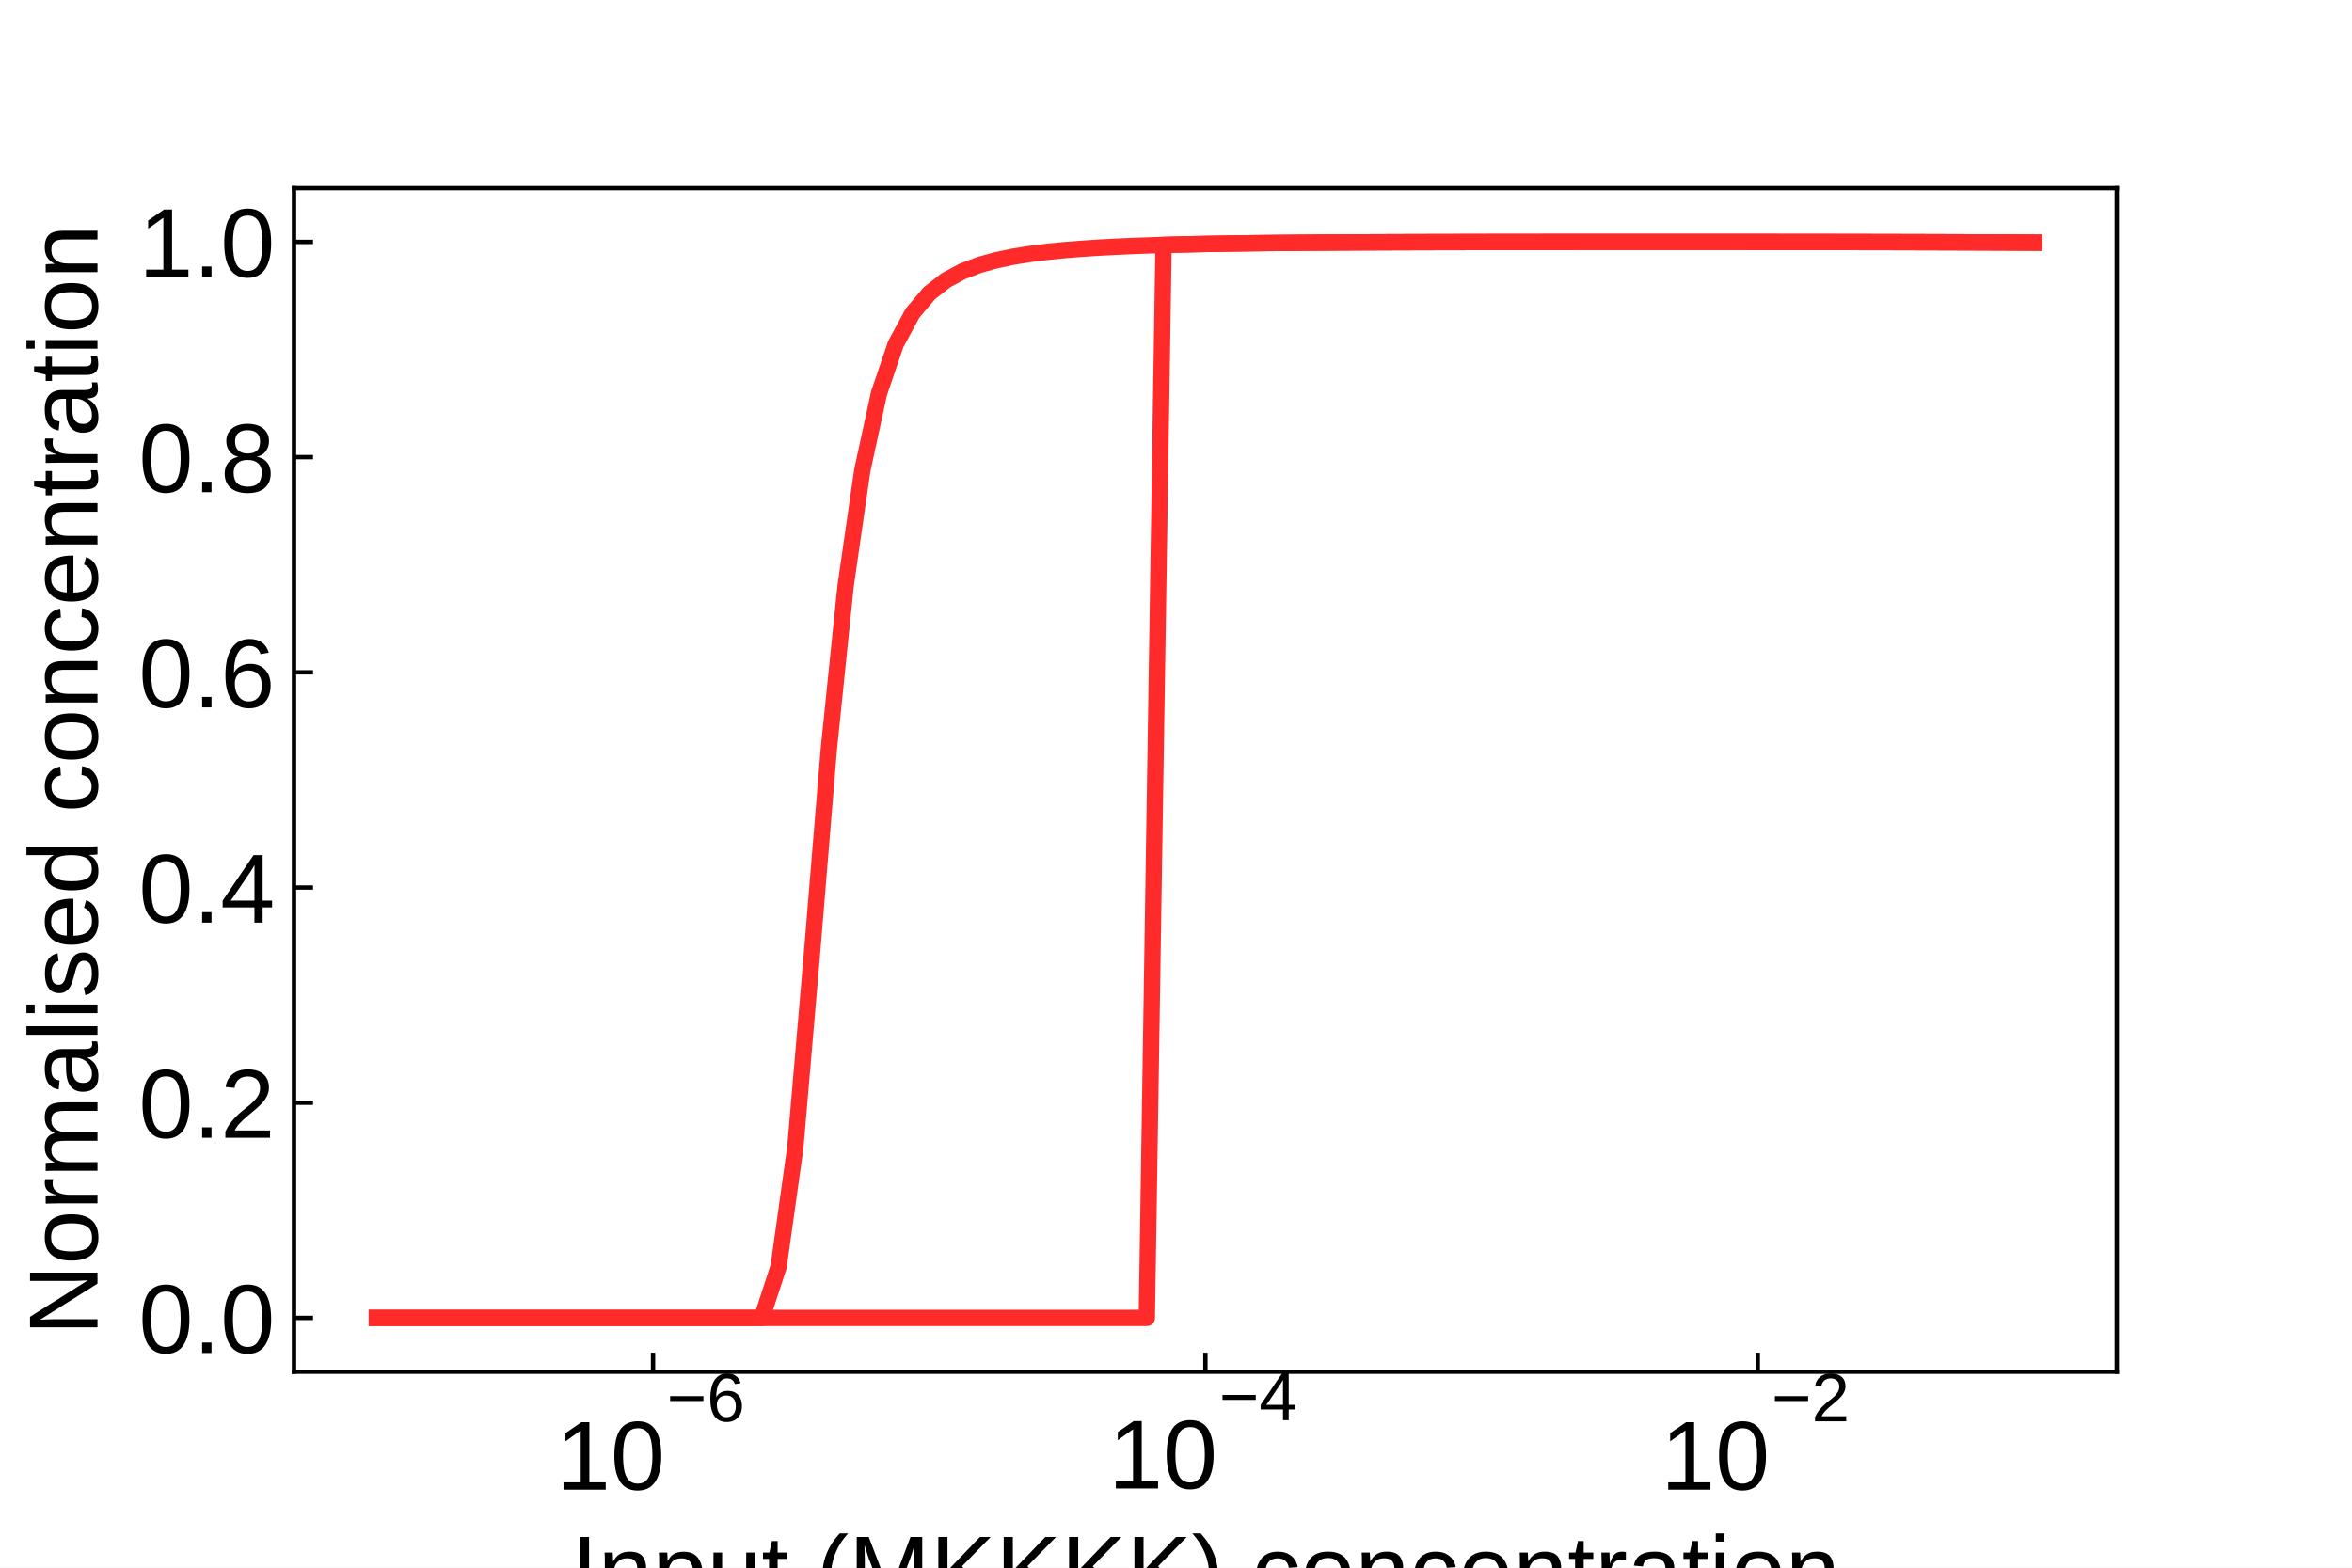
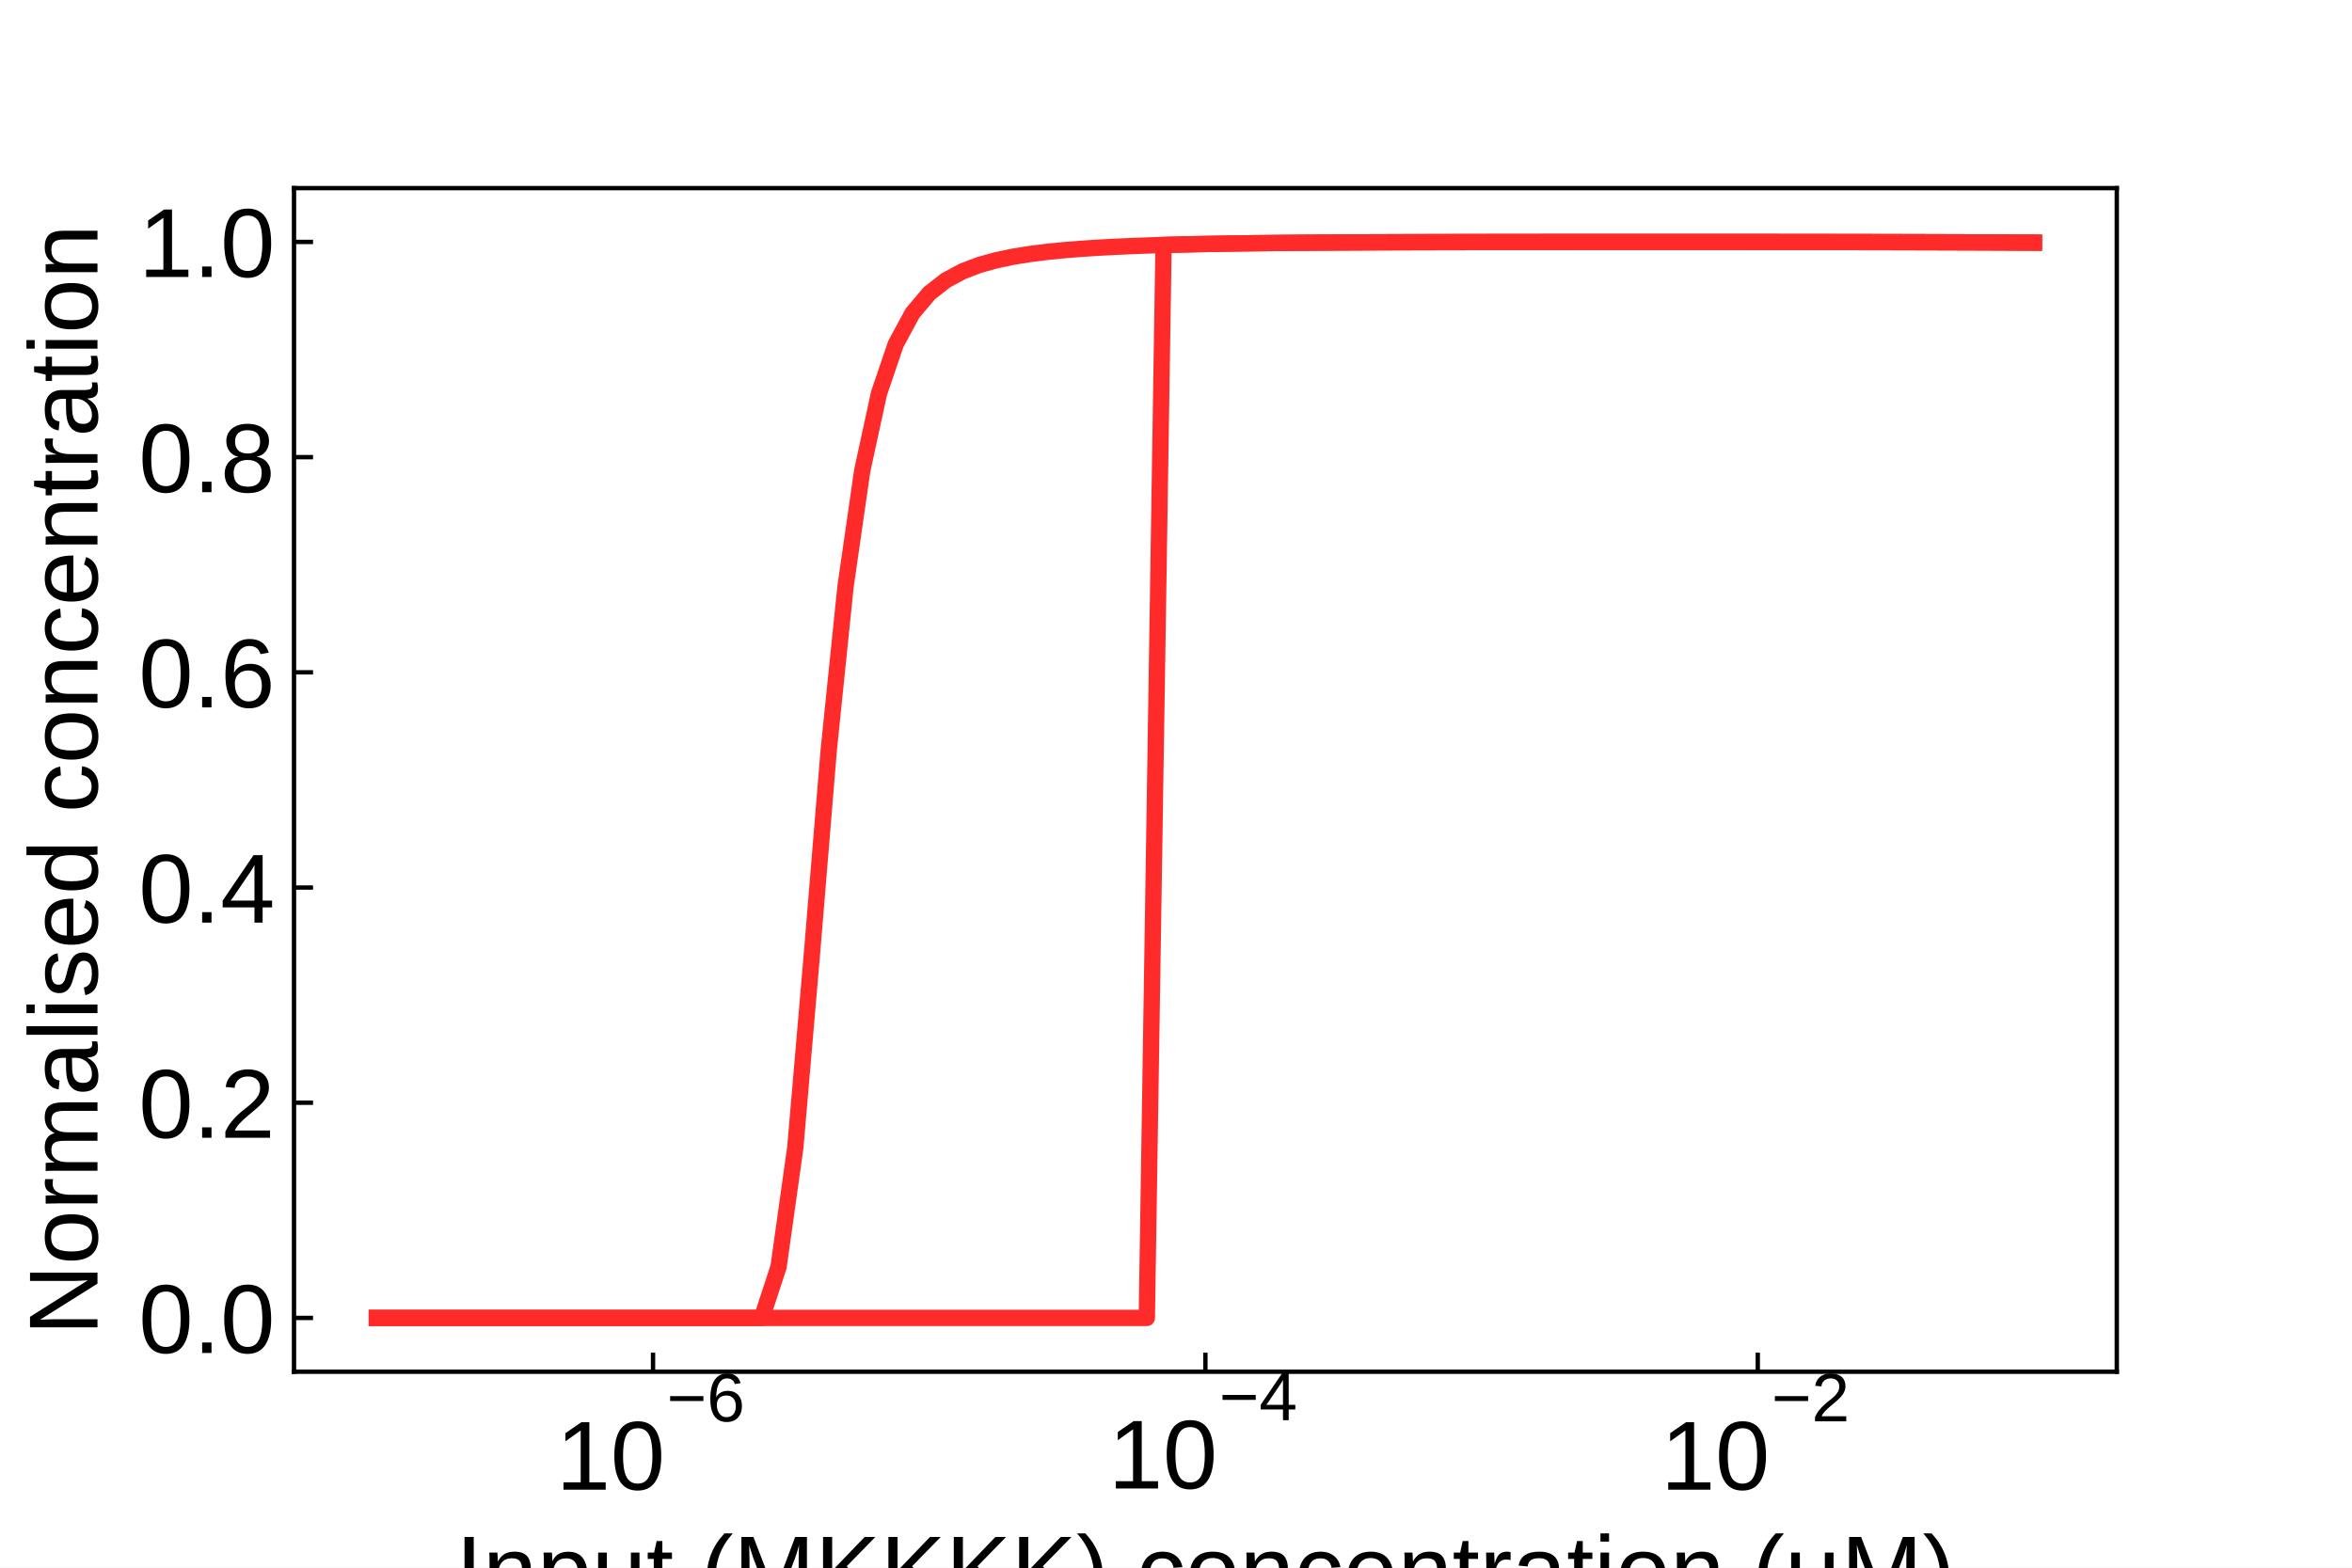
<svg xmlns="http://www.w3.org/2000/svg" xmlns:xlink="http://www.w3.org/1999/xlink" height="288pt" version="1.1" viewBox="0 0 432 288" width="432pt">
  <defs>
    <style type="text/css">
*{stroke-linecap:butt;stroke-linejoin:round;}
  </style>
  </defs>
  <g id="figure_1">
    <g id="patch_1">
      <path d="M 0 288  L 432 288  L 432 0  L 0 0  z " style="fill:#ffffff;" />
    </g>
    <g id="axes_1">
      <g id="patch_2">
        <path d="M 54 252  L 388.8 252  L 388.8 34.56  L 54 34.56  z " style="fill:#ffffff;" />
      </g>
      <g id="matplotlib.axis_1">
        <g id="xtick_1">
          <g id="line2d_1">
            <defs>
-               <path d="M 0 0  L 0 -3.5  " id="meaf778ff3c" style="stroke:#000000;stroke-width:0.8;" />
+               <path d="M 0 0  L 0 -3.5  " id="m0a4ae201d8" style="stroke:#000000;stroke-width:0.8;" />
            </defs>
            <g>
-               <use style="stroke:#000000;stroke-width:0.8;" x="119.945" xlink:href="#meaf778ff3c" y="252" />
+               <use style="stroke:#000000;stroke-width:0.8;" x="119.945" xlink:href="#m0a4ae201d8" y="252" />
            </g>
          </g>
          <g id="text_1">
            <g transform="translate(102.1255 274.0625)">
              <text>
                <tspan style="font-family:Arial;font-size:18px;font-style:regular;font-weight:regular;" x="0 10.011" y="-0.399">10</tspan>
                <tspan style="font-family:Arial;font-size:12.6px;font-style:regular;font-weight:regular;" x="20.335 27.693" y="-12.944">−6</tspan>
              </text>
            </g>
          </g>
        </g>
        <g id="xtick_2">
          <g id="line2d_2">
            <g>
-               <use style="stroke:#000000;stroke-width:0.8;" x="221.4" xlink:href="#meaf778ff3c" y="252" />
+               <use style="stroke:#000000;stroke-width:0.8;" x="221.4" xlink:href="#m0a4ae201d8" y="252" />
            </g>
          </g>
          <g id="text_2">
            <g transform="translate(203.58 273.8825)">
              <text>
                <tspan style="font-family:Arial;font-size:18px;font-style:regular;font-weight:regular;" x="0 10.011" y="-0.432">10</tspan>
                <tspan style="font-family:Arial;font-size:12.6px;font-style:regular;font-weight:regular;" x="20.335 27.693" y="-12.977">−4</tspan>
              </text>
            </g>
          </g>
        </g>
        <g id="xtick_3">
          <g id="line2d_3">
            <g>
-               <use style="stroke:#000000;stroke-width:0.8;" x="322.855" xlink:href="#meaf778ff3c" y="252" />
+               <use style="stroke:#000000;stroke-width:0.8;" x="322.855" xlink:href="#m0a4ae201d8" y="252" />
            </g>
          </g>
          <g id="text_3">
            <g transform="translate(305.0345 274.0625)">
              <text>
                <tspan style="font-family:Arial;font-size:18px;font-style:regular;font-weight:regular;" x="0 10.011" y="-0.399">10</tspan>
                <tspan style="font-family:Arial;font-size:12.6px;font-style:regular;font-weight:regular;" x="20.335 27.693" y="-12.944">−2</tspan>
              </text>
            </g>
          </g>
        </g>
        <g id="text_4">
-           <text style="font-family:Arial;font-size:18px;font-style:normal;font-weight:normal;text-anchor:middle;" transform="rotate(-0, 221.4, 294.7434)" x="221.4" y="294.743">Input (MKKKK) concentration</text>
+           <text style="font-family:Arial;font-size:18px;font-style:normal;font-weight:normal;text-anchor:middle;" transform="rotate(-0, 221.4, 294.7434)" x="221.4" y="294.743">Input (MKKKK) concentration (μM)</text>
        </g>
      </g>
      <g id="matplotlib.axis_2">
        <g id="ytick_1">
          <g id="line2d_4">
            <defs>
-               <path d="M 0 0  L 3.5 0  " id="m87dbaf1ecb" style="stroke:#000000;stroke-width:0.8;" />
+               <path d="M 0 0  L 3.5 0  " id="ma37dcaa08d" style="stroke:#000000;stroke-width:0.8;" />
            </defs>
            <g>
-               <use style="stroke:#000000;stroke-width:0.8;" x="54" xlink:href="#m87dbaf1ecb" y="242.116" />
+               <use style="stroke:#000000;stroke-width:0.8;" x="54" xlink:href="#ma37dcaa08d" y="242.116" />
            </g>
          </g>
          <g id="text_5">
            <text style="font-family:Arial;font-size:18px;font-style:normal;font-weight:normal;text-anchor:end;" transform="rotate(-0, 50.5, 248.5584)" x="50.5" y="248.558">0.0</text>
          </g>
        </g>
        <g id="ytick_2">
          <g id="line2d_5">
            <g>
-               <use style="stroke:#000000;stroke-width:0.8;" x="54" xlink:href="#m87dbaf1ecb" y="202.582" />
+               <use style="stroke:#000000;stroke-width:0.8;" x="54" xlink:href="#ma37dcaa08d" y="202.582" />
            </g>
          </g>
          <g id="text_6">
            <text style="font-family:Arial;font-size:18px;font-style:normal;font-weight:normal;text-anchor:end;" transform="rotate(-0, 50.5, 209.0239)" x="50.5" y="209.024">0.2</text>
          </g>
        </g>
        <g id="ytick_3">
          <g id="line2d_6">
            <g>
-               <use style="stroke:#000000;stroke-width:0.8;" x="54" xlink:href="#m87dbaf1ecb" y="163.047" />
+               <use style="stroke:#000000;stroke-width:0.8;" x="54" xlink:href="#ma37dcaa08d" y="163.047" />
            </g>
          </g>
          <g id="text_7">
            <text style="font-family:Arial;font-size:18px;font-style:normal;font-weight:normal;text-anchor:end;" transform="rotate(-0, 50.5, 169.4893)" x="50.5" y="169.489">0.4</text>
          </g>
        </g>
        <g id="ytick_4">
          <g id="line2d_7">
            <g>
-               <use style="stroke:#000000;stroke-width:0.8;" x="54" xlink:href="#m87dbaf1ecb" y="123.513" />
+               <use style="stroke:#000000;stroke-width:0.8;" x="54" xlink:href="#ma37dcaa08d" y="123.513" />
            </g>
          </g>
          <g id="text_8">
            <text style="font-family:Arial;font-size:18px;font-style:normal;font-weight:normal;text-anchor:end;" transform="rotate(-0, 50.5, 129.9548)" x="50.5" y="129.955">0.6</text>
          </g>
        </g>
        <g id="ytick_5">
          <g id="line2d_8">
            <g>
-               <use style="stroke:#000000;stroke-width:0.8;" x="54" xlink:href="#m87dbaf1ecb" y="83.978" />
+               <use style="stroke:#000000;stroke-width:0.8;" x="54" xlink:href="#ma37dcaa08d" y="83.978" />
            </g>
          </g>
          <g id="text_9">
            <text style="font-family:Arial;font-size:18px;font-style:normal;font-weight:normal;text-anchor:end;" transform="rotate(-0, 50.5, 90.42021)" x="50.5" y="90.42">0.8</text>
          </g>
        </g>
        <g id="ytick_6">
          <g id="line2d_9">
            <g>
-               <use style="stroke:#000000;stroke-width:0.8;" x="54" xlink:href="#m87dbaf1ecb" y="44.444" />
+               <use style="stroke:#000000;stroke-width:0.8;" x="54" xlink:href="#ma37dcaa08d" y="44.444" />
            </g>
          </g>
          <g id="text_10">
            <text style="font-family:Arial;font-size:18px;font-style:normal;font-weight:normal;text-anchor:end;" transform="rotate(-0, 50.5, 50.88567)" x="50.5" y="50.886">1.0</text>
          </g>
        </g>
        <g id="text_11">
          <text style="font-family:Arial;font-size:18px;font-style:normal;font-weight:normal;text-anchor:middle;" transform="rotate(-90, 17.9025, 143.28)" x="17.902" y="143.28">Normalised concentration</text>
        </g>
      </g>
      <g id="line2d_10">
-         <path clip-path="url(#p6b4ad95bc7)" d="M 69.218 242.116  L 72.293 242.116  L 75.367 242.116  L 78.441 242.116  L 81.516 242.116  L 84.59 242.116  L 87.664 242.116  L 90.739 242.116  L 93.813 242.116  L 96.888 242.116  L 99.962 242.116  L 103.036 242.116  L 106.111 242.116  L 109.185 242.116  L 112.26 242.116  L 115.334 242.116  L 118.408 242.116  L 121.483 242.116  L 124.557 242.116  L 127.631 242.116  L 130.706 242.116  L 133.78 242.116  L 136.855 242.116  L 139.929 242.116  L 143.003 242.116  L 146.078 242.116  L 149.152 242.116  L 152.226 242.116  L 155.301 242.116  L 158.375 242.116  L 161.45 242.116  L 164.524 242.116  L 167.598 242.116  L 170.673 242.116  L 173.747 242.116  L 176.821 242.116  L 179.896 242.116  L 182.97 242.116  L 186.045 242.116  L 189.119 242.116  L 192.193 242.116  L 195.268 242.116  L 198.342 242.116  L 201.417 242.116  L 204.491 242.116  L 207.565 242.116  L 210.64 242.116  L 213.714 45.003  L 216.788 44.921  L 219.863 44.851  L 222.937 44.792  L 226.012 44.741  L 229.086 44.698  L 232.16 44.661  L 235.235 44.629  L 238.309 44.602  L 241.383 44.579  L 244.458 44.558  L 247.532 44.541  L 250.607 44.526  L 253.681 44.513  L 256.755 44.502  L 259.83 44.492  L 262.904 44.484  L 265.979 44.477  L 269.053 44.471  L 272.127 44.465  L 275.202 44.461  L 278.276 44.457  L 281.35 44.454  L 284.425 44.451  L 287.499 44.449  L 290.574 44.447  L 293.648 44.446  L 296.722 44.445  L 299.797 44.444  L 302.871 44.444  L 305.945 44.444  L 309.02 44.444  L 312.094 44.445  L 315.169 44.446  L 318.243 44.447  L 321.317 44.448  L 324.392 44.451  L 327.466 44.453  L 330.54 44.456  L 333.615 44.459  L 336.689 44.463  L 339.764 44.468  L 342.838 44.473  L 345.912 44.479  L 348.987 44.486  L 352.061 44.494  L 355.136 44.502  L 358.21 44.512  L 361.284 44.523  L 364.359 44.534  L 367.433 44.547  L 370.507 44.561  L 373.582 44.577  " style="fill:none;stroke:#ff2a2a;stroke-linecap:square;stroke-width:3;" />
+         <path clip-path="url(#p763b1cc0d2)" d="M 69.218 242.116  L 72.293 242.116  L 75.367 242.116  L 78.441 242.116  L 81.516 242.116  L 84.59 242.116  L 87.664 242.116  L 90.739 242.116  L 93.813 242.116  L 96.888 242.116  L 99.962 242.116  L 103.036 242.116  L 106.111 242.116  L 109.185 242.116  L 112.26 242.116  L 115.334 242.116  L 118.408 242.116  L 121.483 242.116  L 124.557 242.116  L 127.631 242.116  L 130.706 242.116  L 133.78 242.116  L 136.855 242.116  L 139.929 242.116  L 143.003 242.116  L 146.078 242.116  L 149.152 242.116  L 152.226 242.116  L 155.301 242.116  L 158.375 242.116  L 161.45 242.116  L 164.524 242.116  L 167.598 242.116  L 170.673 242.116  L 173.747 242.116  L 176.821 242.116  L 179.896 242.116  L 182.97 242.116  L 186.045 242.116  L 189.119 242.116  L 192.193 242.116  L 195.268 242.116  L 198.342 242.116  L 201.417 242.116  L 204.491 242.116  L 207.565 242.116  L 210.64 242.116  L 213.714 45.003  L 216.788 44.921  L 219.863 44.851  L 222.937 44.792  L 226.012 44.741  L 229.086 44.698  L 232.16 44.661  L 235.235 44.629  L 238.309 44.602  L 241.383 44.579  L 244.458 44.558  L 247.532 44.541  L 250.607 44.526  L 253.681 44.513  L 256.755 44.502  L 259.83 44.492  L 262.904 44.484  L 265.979 44.477  L 269.053 44.471  L 272.127 44.465  L 275.202 44.461  L 278.276 44.457  L 281.35 44.454  L 284.425 44.451  L 287.499 44.449  L 290.574 44.447  L 293.648 44.446  L 296.722 44.445  L 299.797 44.444  L 302.871 44.444  L 305.945 44.444  L 309.02 44.444  L 312.094 44.445  L 315.169 44.446  L 318.243 44.447  L 321.317 44.448  L 324.392 44.451  L 327.466 44.453  L 330.54 44.456  L 333.615 44.459  L 336.689 44.463  L 339.764 44.468  L 342.838 44.473  L 345.912 44.479  L 348.987 44.486  L 352.061 44.494  L 355.136 44.502  L 358.21 44.512  L 361.284 44.523  L 364.359 44.534  L 367.433 44.547  L 370.507 44.561  L 373.582 44.577  " style="fill:none;stroke:#ff2a2a;stroke-linecap:square;stroke-width:3;" />
      </g>
      <g id="line2d_11">
-         <path clip-path="url(#p6b4ad95bc7)" d="M 69.218 242.116  L 72.293 242.116  L 75.367 242.116  L 78.441 242.116  L 81.516 242.116  L 84.59 242.116  L 87.664 242.116  L 90.739 242.116  L 93.813 242.116  L 96.888 242.116  L 99.962 242.116  L 103.036 242.116  L 106.111 242.116  L 109.185 242.116  L 112.26 242.116  L 115.334 242.116  L 118.408 242.116  L 121.483 242.116  L 124.557 242.116  L 127.631 242.116  L 130.706 242.116  L 133.78 242.116  L 136.855 242.116  L 139.929 242.116  L 143.003 232.715  L 146.078 210.808  L 149.152 174.976  L 152.226 137.707  L 155.301 107.755  L 158.375 86.434  L 161.45 72.27  L 164.524 63.233  L 167.598 57.535  L 170.673 53.89  L 173.747 51.484  L 176.821 49.837  L 179.896 48.669  L 182.97 47.813  L 186.045 47.169  L 189.119 46.674  L 192.193 46.285  L 195.268 45.976  L 198.342 45.727  L 201.417 45.523  L 204.491 45.356  L 207.565 45.217  L 210.64 45.1  L 213.714 45.003  L 216.788 44.921  L 219.863 44.851  L 222.937 44.792  L 226.012 44.741  L 229.086 44.698  L 232.16 44.661  L 235.235 44.629  L 238.309 44.602  L 241.383 44.579  L 244.458 44.558  L 247.532 44.541  L 250.607 44.526  L 253.681 44.513  L 256.755 44.502  L 259.83 44.492  L 262.904 44.484  L 265.979 44.477  L 269.053 44.471  L 272.127 44.465  L 275.202 44.461  L 278.276 44.457  L 281.35 44.454  L 284.425 44.451  L 287.499 44.449  L 290.574 44.447  L 293.648 44.446  L 296.722 44.445  L 299.797 44.444  L 302.871 44.444  L 305.945 44.444  L 309.02 44.444  L 312.094 44.445  L 315.169 44.446  L 318.243 44.447  L 321.317 44.448  L 324.392 44.451  L 327.466 44.453  L 330.54 44.456  L 333.615 44.459  L 336.689 44.463  L 339.764 44.468  L 342.838 44.473  L 345.912 44.479  L 348.987 44.486  L 352.061 44.494  L 355.136 44.502  L 358.21 44.512  L 361.284 44.523  L 364.359 44.534  L 367.433 44.547  L 370.507 44.561  L 373.582 44.577  " style="fill:none;stroke:#ff2a2a;stroke-linecap:square;stroke-width:3;" />
+         <path clip-path="url(#p763b1cc0d2)" d="M 69.218 242.116  L 72.293 242.116  L 75.367 242.116  L 78.441 242.116  L 81.516 242.116  L 84.59 242.116  L 87.664 242.116  L 90.739 242.116  L 93.813 242.116  L 96.888 242.116  L 99.962 242.116  L 103.036 242.116  L 106.111 242.116  L 109.185 242.116  L 112.26 242.116  L 115.334 242.116  L 118.408 242.116  L 121.483 242.116  L 124.557 242.116  L 127.631 242.116  L 130.706 242.116  L 133.78 242.116  L 136.855 242.116  L 139.929 242.116  L 143.003 232.715  L 146.078 210.808  L 149.152 174.976  L 152.226 137.707  L 155.301 107.755  L 158.375 86.434  L 161.45 72.27  L 164.524 63.233  L 167.598 57.535  L 170.673 53.89  L 173.747 51.484  L 176.821 49.837  L 179.896 48.669  L 182.97 47.813  L 186.045 47.169  L 189.119 46.674  L 192.193 46.285  L 195.268 45.976  L 198.342 45.727  L 201.417 45.523  L 204.491 45.356  L 207.565 45.217  L 210.64 45.1  L 213.714 45.003  L 216.788 44.921  L 219.863 44.851  L 222.937 44.792  L 226.012 44.741  L 229.086 44.698  L 232.16 44.661  L 235.235 44.629  L 238.309 44.602  L 241.383 44.579  L 244.458 44.558  L 247.532 44.541  L 250.607 44.526  L 253.681 44.513  L 256.755 44.502  L 259.83 44.492  L 262.904 44.484  L 265.979 44.477  L 269.053 44.471  L 272.127 44.465  L 275.202 44.461  L 278.276 44.457  L 281.35 44.454  L 284.425 44.451  L 287.499 44.449  L 290.574 44.447  L 293.648 44.446  L 296.722 44.445  L 299.797 44.444  L 302.871 44.444  L 305.945 44.444  L 309.02 44.444  L 312.094 44.445  L 315.169 44.446  L 318.243 44.447  L 321.317 44.448  L 324.392 44.451  L 327.466 44.453  L 330.54 44.456  L 333.615 44.459  L 336.689 44.463  L 339.764 44.468  L 342.838 44.473  L 345.912 44.479  L 348.987 44.486  L 352.061 44.494  L 355.136 44.502  L 358.21 44.512  L 361.284 44.523  L 364.359 44.534  L 367.433 44.547  L 370.507 44.561  L 373.582 44.577  " style="fill:none;stroke:#ff2a2a;stroke-linecap:square;stroke-width:3;" />
      </g>
      <g id="patch_3">
        <path d="M 54 252  L 54 34.56  " style="fill:none;stroke:#000000;stroke-linecap:square;stroke-linejoin:miter;stroke-width:0.8;" />
      </g>
      <g id="patch_4">
        <path d="M 388.8 252  L 388.8 34.56  " style="fill:none;stroke:#000000;stroke-linecap:square;stroke-linejoin:miter;stroke-width:0.8;" />
      </g>
      <g id="patch_5">
        <path d="M 54 252  L 388.8 252  " style="fill:none;stroke:#000000;stroke-linecap:square;stroke-linejoin:miter;stroke-width:0.8;" />
      </g>
      <g id="patch_6">
        <path d="M 54 34.56  L 388.8 34.56  " style="fill:none;stroke:#000000;stroke-linecap:square;stroke-linejoin:miter;stroke-width:0.8;" />
      </g>
    </g>
  </g>
  <defs>
-     <clipPath id="p6b4ad95bc7">
+     <clipPath id="p763b1cc0d2">
      <rect height="217.44" width="334.8" x="54" y="34.56" />
    </clipPath>
  </defs>
</svg>
